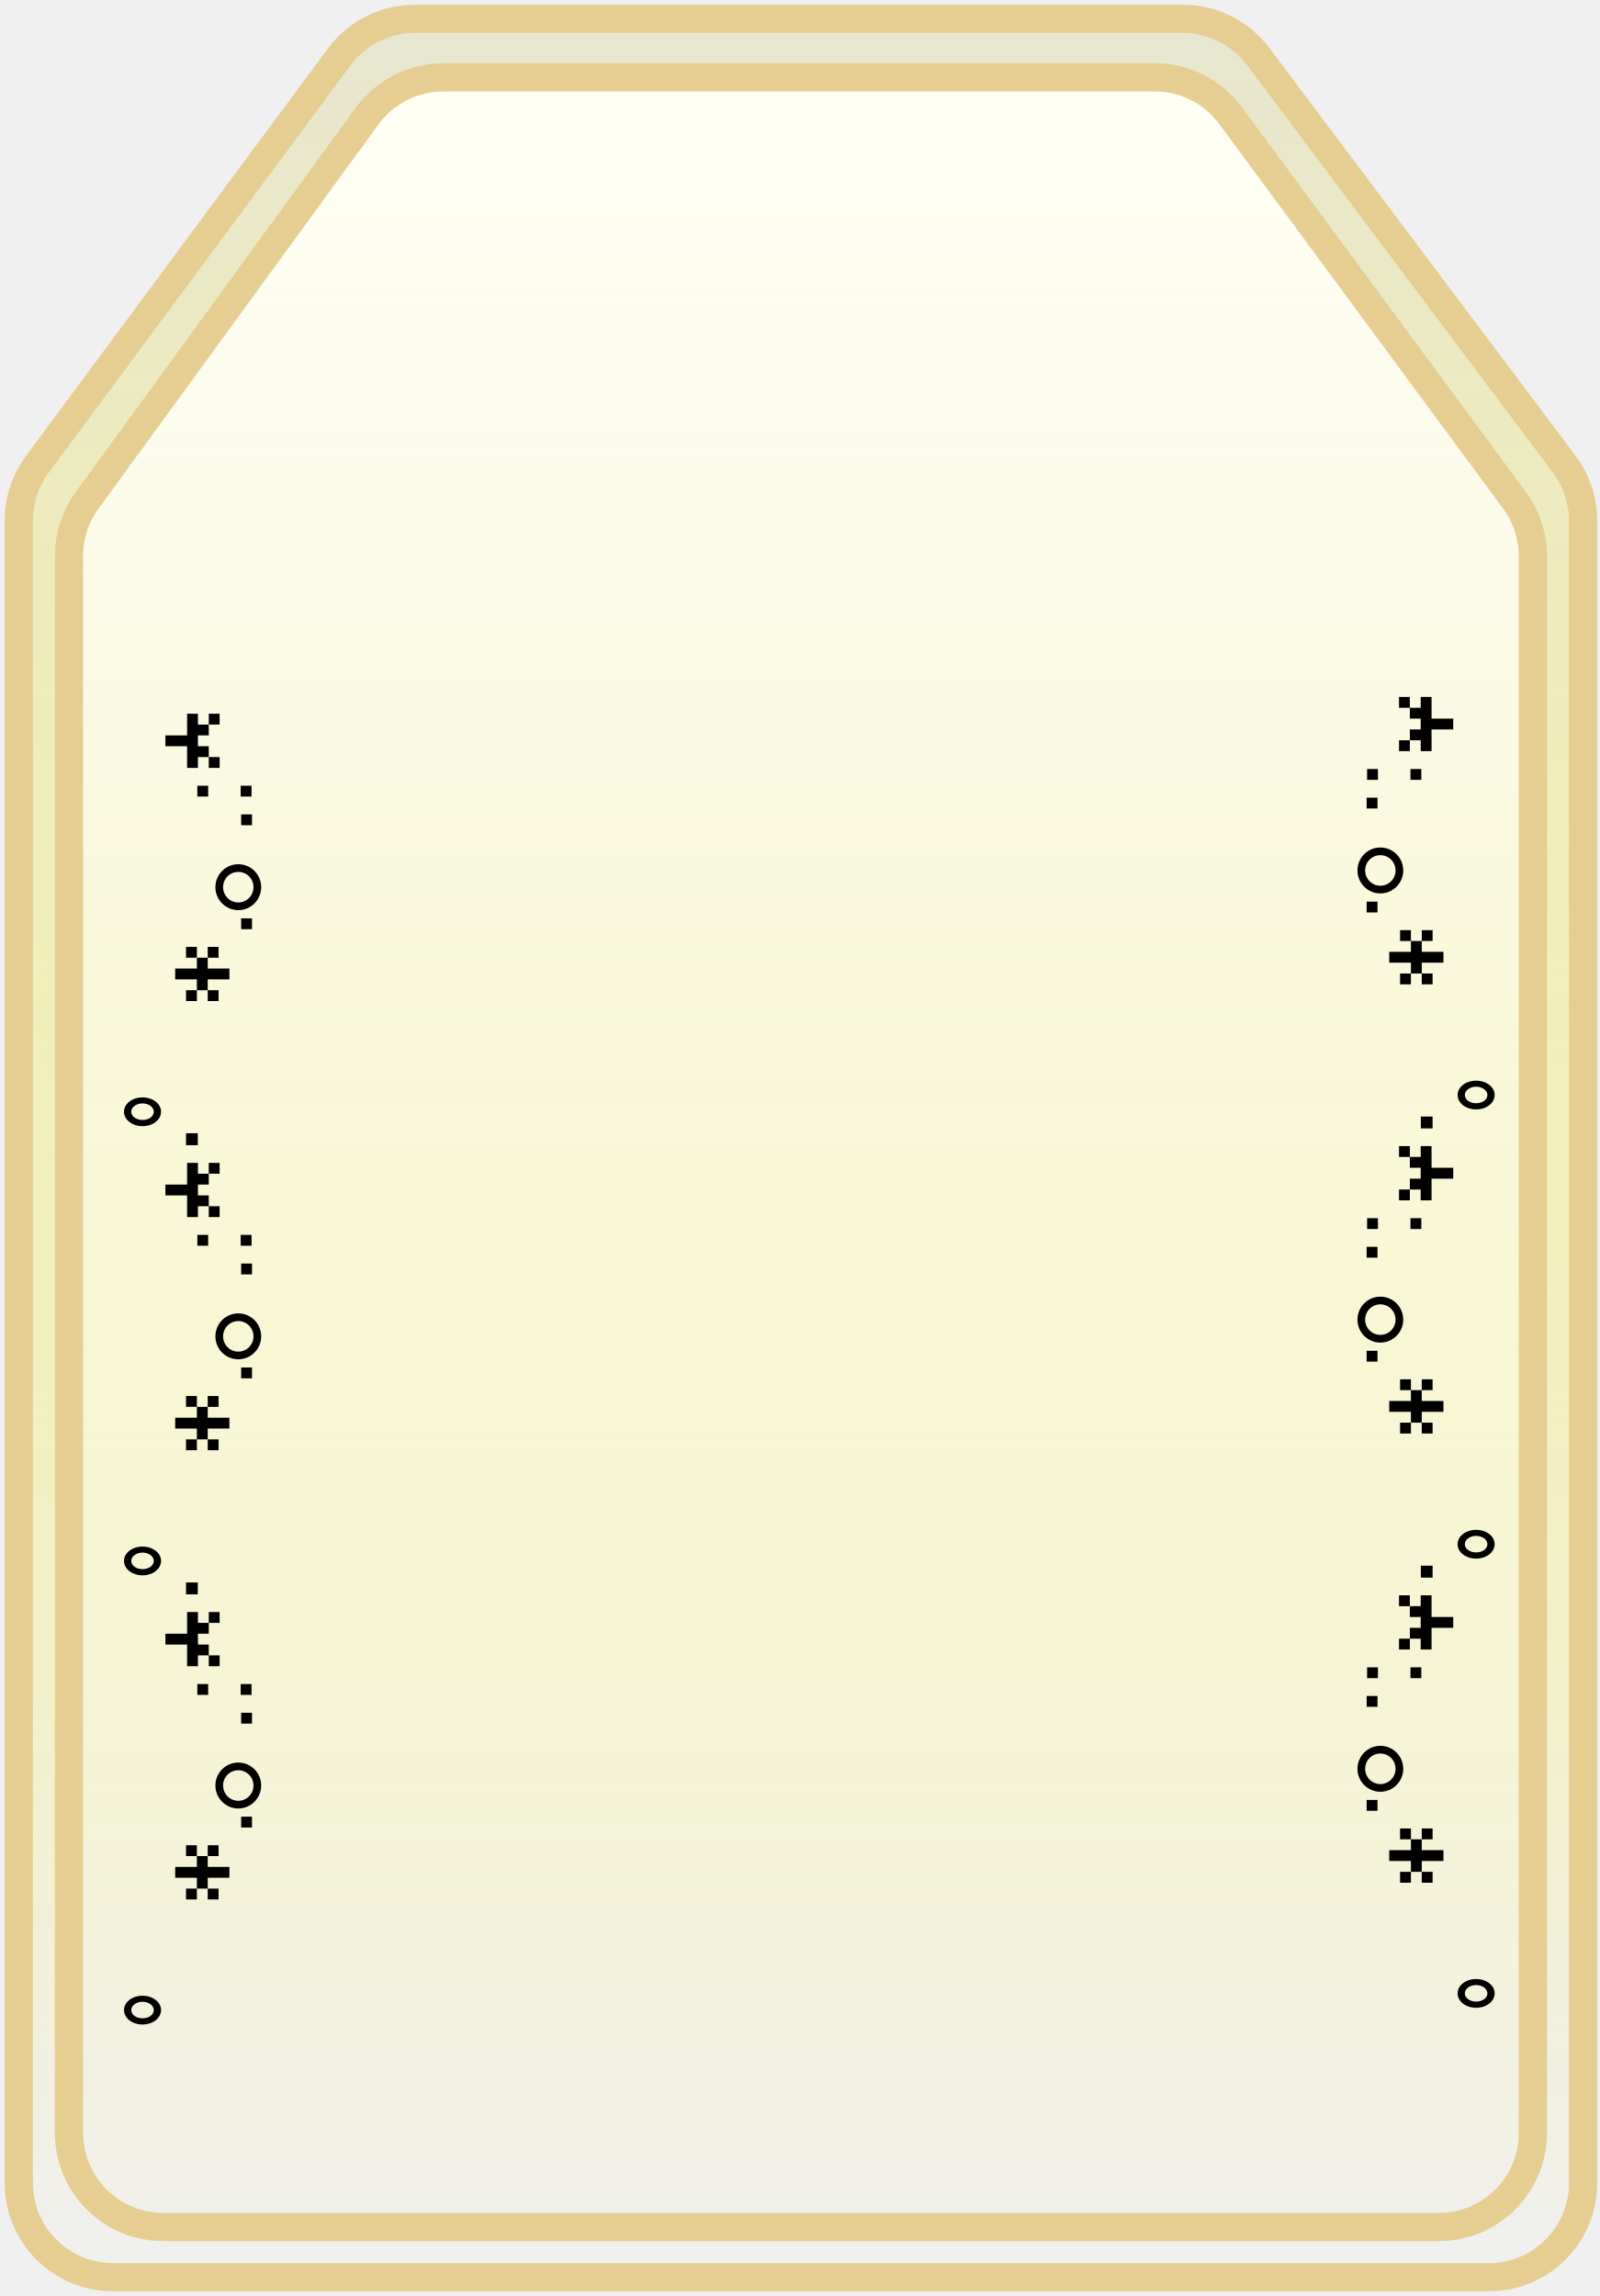
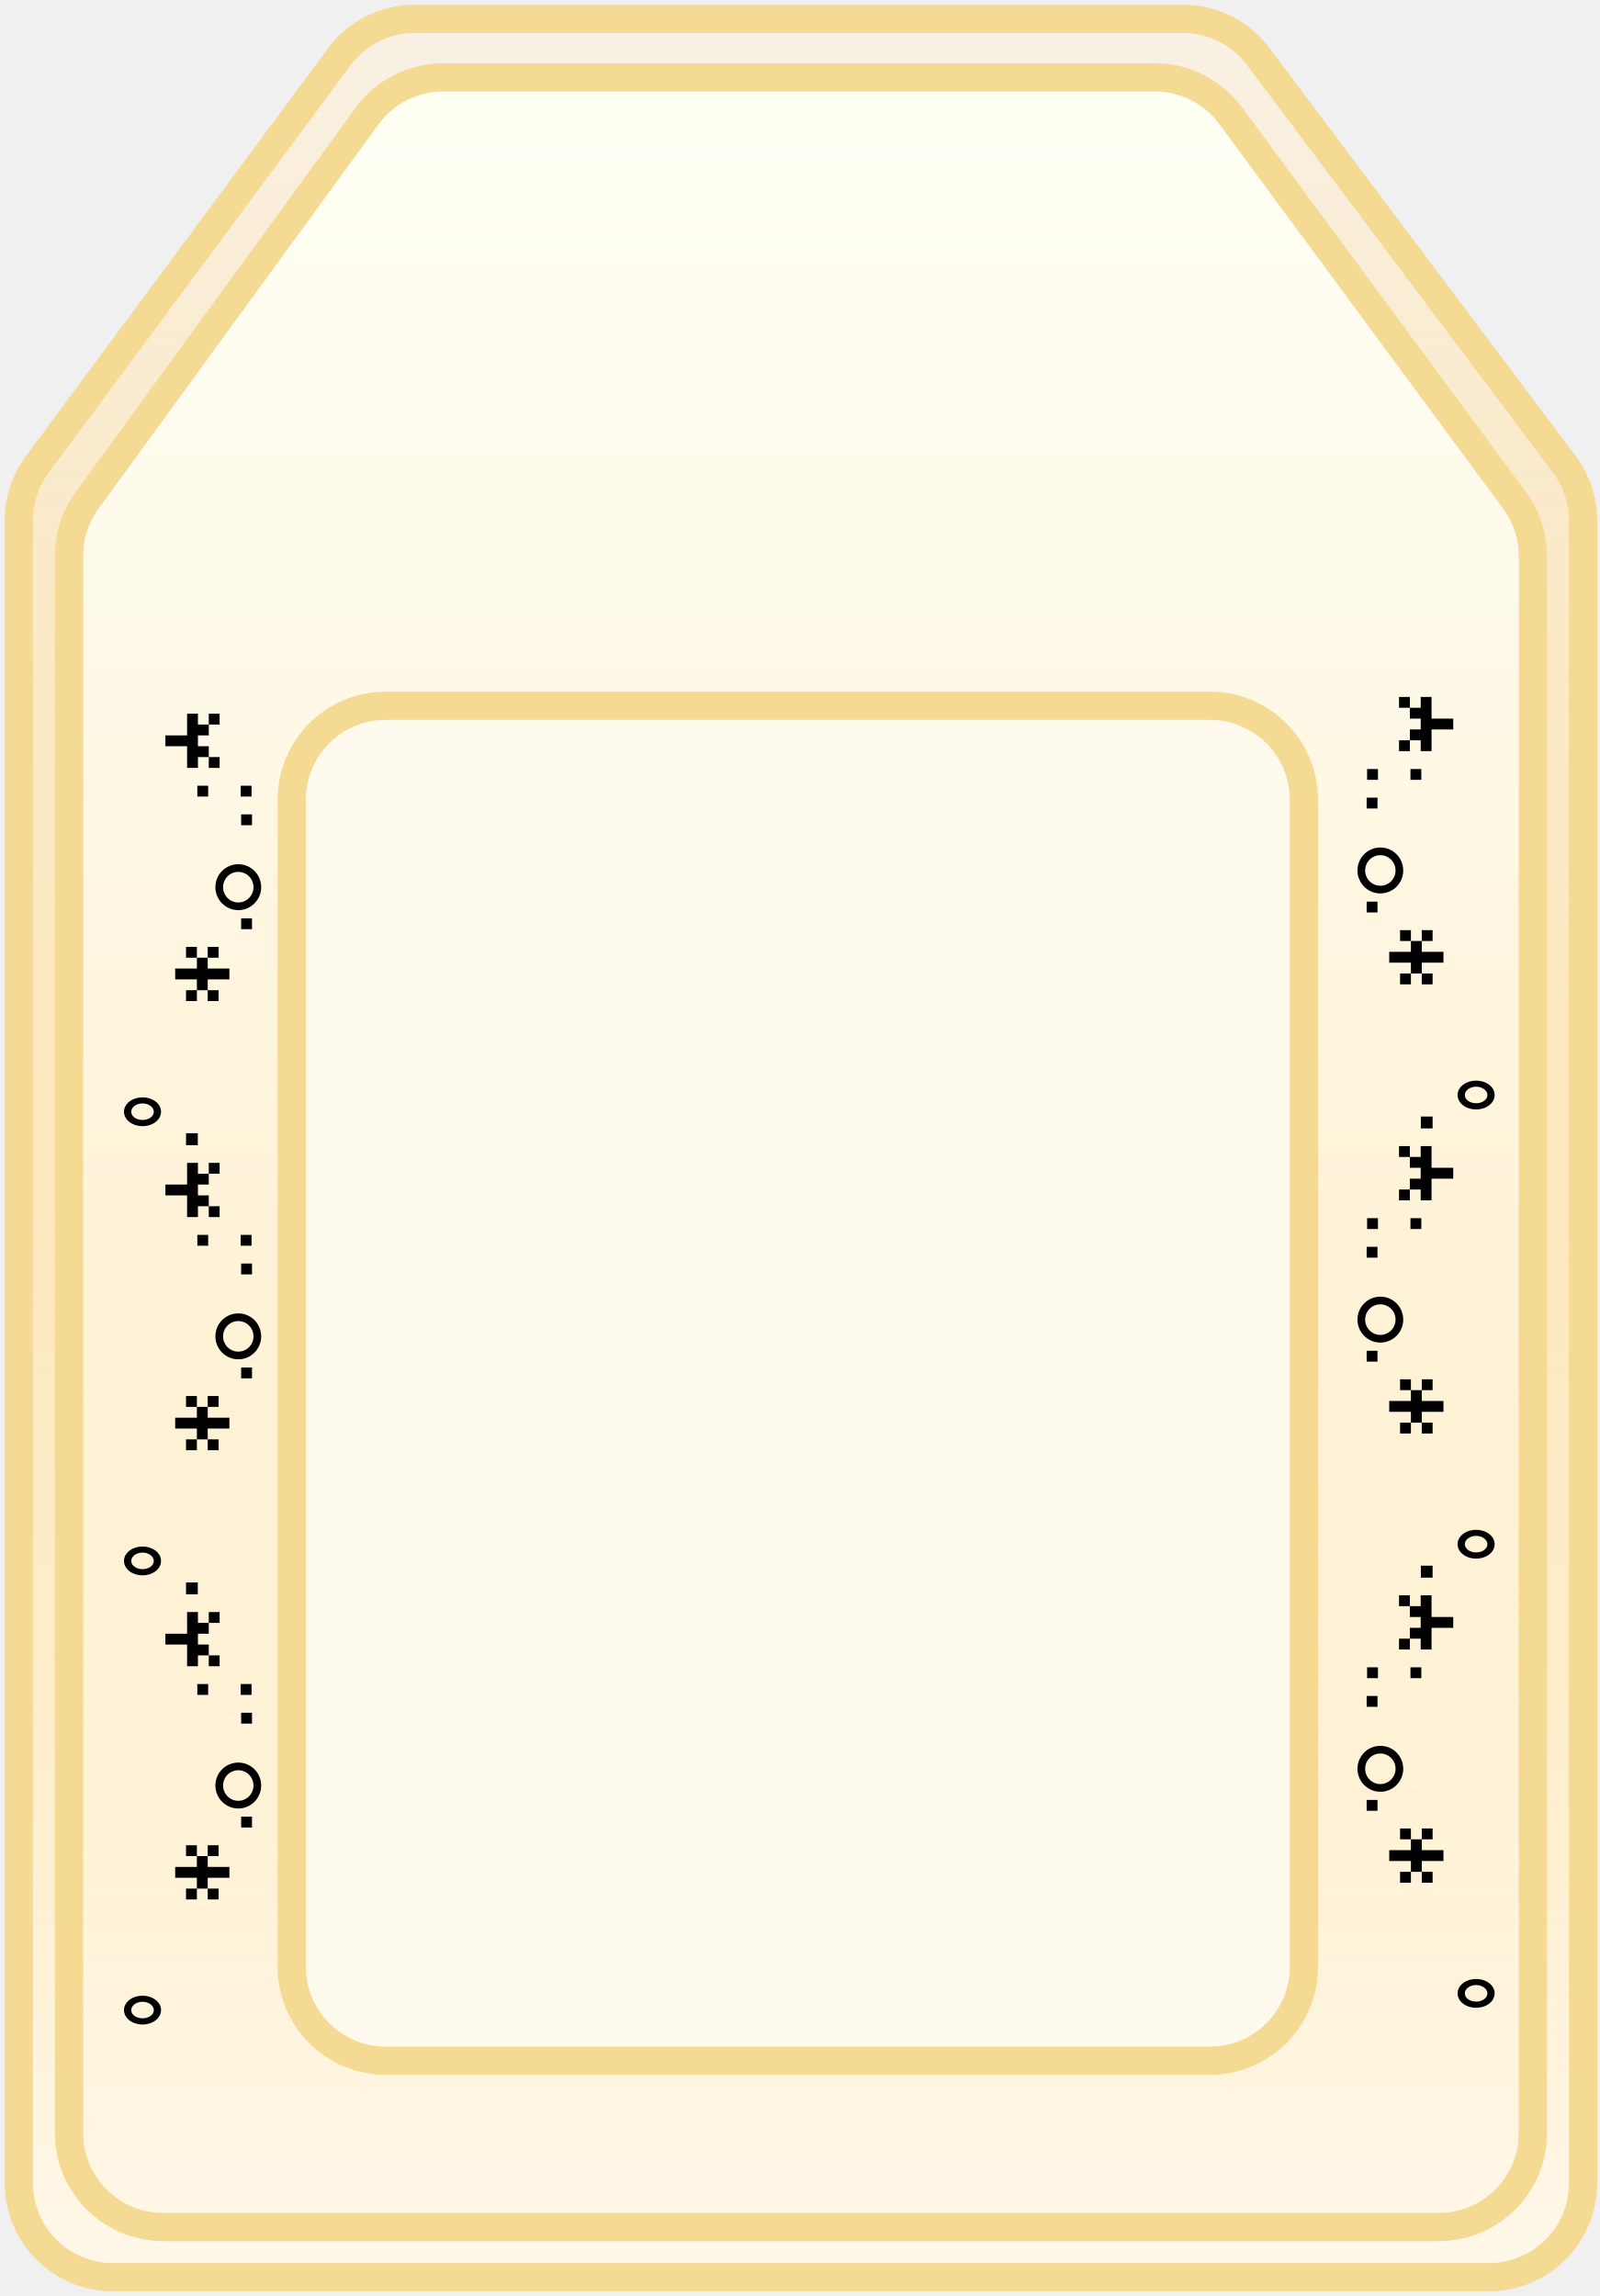
<svg xmlns="http://www.w3.org/2000/svg" width="170" height="244" viewBox="0 0 170 244" fill="none">
-   <path d="M3.965 49.348L36.048 6.047C37.934 3.501 40.915 2 44.083 2H125.691C128.837 2 131.8 3.481 133.688 5.997L166.22 49.332C167.519 51.064 168.222 53.171 168.222 55.336V232C168.222 237.523 163.745 242 158.222 242H12C6.477 242 2 237.523 2 232V55.301C2 53.157 2.689 51.07 3.965 49.348Z" fill="url(#paint0_linear_1175_1821)" stroke="#E6CE92" stroke-width="3" />
-   <path d="M9.25 53.183L39.007 12.334C40.889 9.75 43.893 8.222 47.09 8.222H122.715C125.89 8.222 128.876 9.73 130.761 12.284L160.934 53.167C162.204 54.887 162.889 56.968 162.889 59.105V226.667C162.889 232.189 158.411 236.667 152.889 236.667H17.333C11.81 236.667 7.333 232.189 7.333 226.667V59.071C7.333 56.955 8.004 54.893 9.25 53.183Z" fill="url(#paint1_linear_1175_1821)" stroke="#E6CE92" stroke-width="3" />
+   <path d="M3.965 49.348L36.048 6.047C37.934 3.501 40.915 2 44.083 2H125.691C128.837 2 131.8 3.481 133.688 5.997L166.22 49.332C167.519 51.064 168.222 53.171 168.222 55.336V232C168.222 237.523 163.745 242 158.222 242H12C6.477 242 2 237.523 2 232V55.301C2 53.157 2.689 51.07 3.965 49.348Z" fill="white" />
+   <path d="M3.965 49.348L36.048 6.047C37.934 3.501 40.915 2 44.083 2H125.691C128.837 2 131.8 3.481 133.688 5.997L166.22 49.332C167.519 51.064 168.222 53.171 168.222 55.336V232C168.222 237.523 163.745 242 158.222 242H12C6.477 242 2 237.523 2 232V55.301C2 53.157 2.689 51.07 3.965 49.348Z" fill="url(#paint0_linear_1204_1939)" />
+   <path d="M3.965 49.348L36.048 6.047C37.934 3.501 40.915 2 44.083 2H125.691C128.837 2 131.8 3.481 133.688 5.997L166.22 49.332C167.519 51.064 168.222 53.171 168.222 55.336V232C168.222 237.523 163.745 242 158.222 242H12C6.477 242 2 237.523 2 232V55.301C2 53.157 2.689 51.07 3.965 49.348Z" stroke="#F5DA93" stroke-width="3" />
+   <path d="M9.25 53.183L39.007 12.334C40.889 9.75 43.893 8.222 47.09 8.222H122.715C125.89 8.222 128.876 9.73 130.761 12.284L160.934 53.167C162.204 54.887 162.889 56.968 162.889 59.105V226.667C162.889 232.189 158.411 236.667 152.889 236.667H17.333C11.81 236.667 7.333 232.189 7.333 226.667V59.071C7.333 56.955 8.004 54.893 9.25 53.183Z" fill="url(#paint1_linear_1204_1939)" stroke="#F5DA93" stroke-width="3" />
  <path d="M15.145 214.491C14.489 214.491 13.945 214.123 13.945 213.611C13.945 213.131 14.489 212.731 15.145 212.731C15.801 212.731 16.345 213.131 16.345 213.611C16.345 214.123 15.801 214.491 15.145 214.491ZM15.145 215.147C16.233 215.147 17.113 214.475 17.113 213.611C17.113 212.763 16.233 212.091 15.145 212.091C14.057 212.091 13.177 212.763 13.177 213.611C13.177 214.475 14.057 215.147 15.145 215.147ZM18.617 199.551V198.399H20.921V197.247H22.073V198.399H24.377V199.551H22.073V200.703H20.921V199.551H18.617ZM19.769 201.855V200.703H20.921V201.855H19.769ZM19.769 197.247V196.095H20.921V197.247H19.769ZM22.073 201.855V200.703H23.225V201.855H22.073ZM22.073 197.247V196.095H23.225V197.247H22.073ZM25.625 194.214V193.062H26.777V194.214H25.625ZM22.889 189.759C22.889 191.087 23.977 192.191 25.321 192.191C26.665 192.191 27.753 191.087 27.753 189.759C27.753 188.399 26.665 187.311 25.321 187.311C23.977 187.311 22.889 188.399 22.889 189.759ZM26.937 189.759C26.937 190.639 26.217 191.375 25.321 191.375C24.425 191.375 23.705 190.639 23.705 189.759C23.705 188.847 24.425 188.127 25.321 188.127C26.217 188.127 26.937 188.847 26.937 189.759ZM25.625 183.167V182.015H26.777V183.167H25.625ZM20.969 180.12V178.968H22.121V180.12H20.969ZM25.577 180.12V178.968H26.729V180.12H25.577ZM17.577 174.769V173.617H19.881V171.313H21.033V172.465H22.185V173.617H21.033V174.769H22.185V175.921H21.033V177.073H19.881V174.769H17.577ZM22.185 177.073V175.921H23.337V177.073H22.185ZM22.185 172.465V171.313H23.337V172.465H22.185ZM19.769 169.433V168.169H21.017V169.433H19.769ZM15.145 166.757C14.489 166.757 13.945 166.389 13.945 165.877C13.945 165.397 14.489 164.997 15.145 164.997C15.801 164.997 16.345 165.397 16.345 165.877C16.345 166.389 15.801 166.757 15.145 166.757ZM15.145 167.413C16.233 167.413 17.113 166.741 17.113 165.877C17.113 165.029 16.233 164.357 15.145 164.357C14.057 164.357 13.177 165.029 13.177 165.877C13.177 166.741 14.057 167.413 15.145 167.413ZM18.617 151.816V150.664H20.921L20.921 149.512H22.073L22.073 150.664H24.377V151.816H22.073V152.968H20.921V151.816H18.617ZM19.769 154.12V152.968H20.921V154.12H19.769ZM19.769 149.512V148.36H20.921V149.512H19.769ZM22.073 154.12V152.968H23.225V154.12H22.073ZM22.073 149.512V148.36H23.225V149.512H22.073ZM25.625 146.48V145.328H26.777V146.48H25.625ZM22.889 142.025C22.889 143.353 23.977 144.457 25.321 144.457C26.665 144.457 27.753 143.353 27.753 142.025C27.753 140.665 26.665 139.577 25.321 139.577C23.977 139.577 22.889 140.665 22.889 142.025ZM26.937 142.025C26.937 142.905 26.217 143.641 25.321 143.641C24.425 143.641 23.705 142.905 23.705 142.025C23.705 141.113 24.425 140.393 25.321 140.393C26.217 140.393 26.937 141.113 26.937 142.025ZM25.625 135.433V134.281H26.777V135.433H25.625ZM20.969 132.386V131.234H22.121V132.386H20.969ZM25.577 132.386V131.234H26.729V132.386H25.577ZM17.577 127.035V125.883H19.881V123.579H21.033V124.731H22.185V125.883H21.033V127.035H22.185V128.187H21.033V129.339H19.881V127.035H17.577ZM22.185 129.339V128.187H23.337V129.339H22.185ZM22.185 124.731V123.579H23.337V124.731H22.185ZM19.769 121.698V120.434H21.017V121.698H19.769ZM15.145 119.022C14.489 119.022 13.945 118.654 13.945 118.142C13.945 117.662 14.489 117.262 15.145 117.262C15.801 117.262 16.345 117.662 16.345 118.142C16.345 118.654 15.801 119.022 15.145 119.022ZM15.145 119.678C16.233 119.678 17.113 119.006 17.113 118.142C17.113 117.294 16.233 116.622 15.145 116.622C14.057 116.622 13.177 117.294 13.177 118.142C13.177 119.006 14.057 119.678 15.145 119.678ZM18.617 104.082V102.93H20.921V101.778H22.073V102.93H24.377V104.082H22.073V105.234H20.921V104.082H18.617ZM19.769 106.386V105.234H20.921V106.386H19.769ZM19.769 101.778V100.626H20.921V101.778H19.769ZM22.073 106.386V105.234H23.225V106.386H22.073ZM22.073 101.778V100.626H23.225V101.778H22.073ZM25.625 98.745V97.593H26.777V98.745H25.625ZM22.889 94.29C22.889 95.618 23.977 96.722 25.321 96.722C26.665 96.722 27.753 95.618 27.753 94.29C27.753 92.93 26.665 91.842 25.321 91.842C23.977 91.842 22.889 92.93 22.889 94.29ZM26.937 94.29C26.937 95.17 26.217 95.906 25.321 95.906C24.425 95.906 23.705 95.17 23.705 94.29C23.705 93.378 24.425 92.658 25.321 92.658C26.217 92.658 26.937 93.378 26.937 94.29ZM25.625 87.698V86.546H26.777V87.698H25.625ZM20.969 84.651V83.499H22.121V84.651H20.969ZM25.577 84.651V83.499H26.729V84.651H25.577ZM17.577 79.301V78.149H19.881V75.845H21.033V76.997H22.185V78.149H21.033V79.301H22.185V80.453H21.033V81.605H19.881V79.301H17.577ZM22.185 81.605V80.453H23.337V81.605H22.185ZM22.185 76.997V75.845H23.337V76.997H22.185Z" fill="black" />
  <path d="M156.855 212.713C157.511 212.713 158.055 212.345 158.055 211.833C158.055 211.353 157.511 210.953 156.855 210.953C156.199 210.953 155.655 211.353 155.655 211.833C155.655 212.345 156.199 212.713 156.855 212.713ZM156.855 213.369C155.767 213.369 154.887 212.697 154.887 211.833C154.887 210.985 155.767 210.313 156.855 210.313C157.943 210.313 158.823 210.985 158.823 211.833C158.823 212.697 157.943 213.369 156.855 213.369ZM153.383 197.773V196.621H151.079V195.469H149.927V196.621H147.623V197.773H149.927V198.925H151.079V197.773H153.383ZM152.231 200.077V198.925H151.079V200.077H152.231ZM152.231 195.469V194.317H151.079V195.469H152.231ZM149.927 200.077V198.925H148.775V200.077H149.927ZM149.927 195.469V194.317H148.775V195.469H149.927ZM146.375 192.436V191.284H145.223V192.436H146.375ZM149.111 187.981C149.111 189.309 148.023 190.413 146.679 190.413C145.335 190.413 144.247 189.309 144.247 187.981C144.247 186.621 145.335 185.533 146.679 185.533C148.023 185.533 149.111 186.621 149.111 187.981ZM145.063 187.981C145.063 188.861 145.783 189.597 146.679 189.597C147.575 189.597 148.295 188.861 148.295 187.981C148.295 187.069 147.575 186.349 146.679 186.349C145.783 186.349 145.063 187.069 145.063 187.981ZM146.375 181.389V180.237H145.223V181.389H146.375ZM151.031 178.343V177.191H149.879V178.343H151.031ZM146.423 178.343V177.191H145.271V178.343H146.423ZM154.423 172.992V171.84H152.119V169.536H150.967V170.688H149.815V171.84H150.967V172.992H149.815V174.144H150.967V175.296H152.119V172.992H154.423ZM149.815 175.296V174.144H148.663V175.296H149.815ZM149.815 170.688V169.536H148.663V170.688H149.815ZM152.231 167.655V166.391H150.983V167.655H152.231ZM156.855 164.979C157.511 164.979 158.055 164.611 158.055 164.099C158.055 163.619 157.511 163.219 156.855 163.219C156.199 163.219 155.655 163.619 155.655 164.099C155.655 164.611 156.199 164.979 156.855 164.979ZM156.855 165.635C155.767 165.635 154.887 164.963 154.887 164.099C154.887 163.251 155.767 162.579 156.855 162.579C157.943 162.579 158.823 163.251 158.823 164.099C158.823 164.963 157.943 165.635 156.855 165.635ZM153.383 150.039V148.887H151.079V147.735H149.927V148.887H147.623V150.039H149.927V151.191H151.079V150.039H153.383ZM152.231 152.343V151.191H151.079V152.343H152.231ZM152.231 147.735V146.583H151.079V147.735H152.231ZM149.927 152.343V151.191H148.775V152.343H149.927ZM149.927 147.735V146.583H148.775V147.735H149.927ZM146.375 144.702V143.55H145.223V144.702H146.375ZM149.111 140.247C149.111 141.575 148.023 142.679 146.679 142.679C145.335 142.679 144.247 141.575 144.247 140.247C144.247 138.887 145.335 137.799 146.679 137.799C148.023 137.799 149.111 138.887 149.111 140.247ZM145.063 140.247C145.063 141.127 145.783 141.863 146.679 141.863C147.575 141.863 148.295 141.127 148.295 140.247C148.295 139.335 147.575 138.615 146.679 138.615C145.783 138.615 145.063 139.335 145.063 140.247ZM146.375 133.655V132.503H145.223V133.655H146.375ZM151.031 130.608V129.456H149.879V130.608H151.031ZM146.423 130.608V129.456H145.271V130.608H146.423ZM154.423 125.257V124.105H152.119V121.801H150.967V122.953H149.815V124.105H150.967V125.257H149.815V126.409H150.967V127.561H152.119V125.257H154.423ZM149.815 127.561V126.409H148.663V127.561H149.815ZM149.815 122.953V121.801H148.663V122.953H149.815ZM152.231 119.921V118.657H150.983V119.921H152.231ZM156.855 117.244C157.511 117.244 158.055 116.876 158.055 116.364C158.055 115.884 157.511 115.484 156.855 115.484C156.199 115.484 155.655 115.884 155.655 116.364C155.655 116.876 156.199 117.244 156.855 117.244ZM156.855 117.9C155.767 117.9 154.887 117.228 154.887 116.364C154.887 115.516 155.767 114.844 156.855 114.844C157.943 114.844 158.823 115.516 158.823 116.364C158.823 117.228 157.943 117.9 156.855 117.9ZM153.383 102.304V101.152H151.079V100H149.927V101.152H147.623V102.304H149.927V103.456H151.079V102.304H153.383ZM152.231 104.608V103.456H151.079V104.608H152.231ZM152.231 100V98.848H151.079V100H152.231ZM149.927 104.608V103.456H148.775V104.608H149.927ZM149.927 100V98.848H148.775V100H149.927ZM146.375 96.968V95.816H145.223V96.968H146.375ZM149.111 92.513C149.111 93.841 148.023 94.945 146.679 94.945C145.335 94.945 144.247 93.841 144.247 92.513C144.247 91.153 145.335 90.065 146.679 90.065C148.023 90.065 149.111 91.153 149.111 92.513ZM145.063 92.513C145.063 93.393 145.783 94.129 146.679 94.129C147.575 94.129 148.295 93.393 148.295 92.513C148.295 91.601 147.575 90.881 146.679 90.881C145.783 90.881 145.063 91.601 145.063 92.513ZM146.375 85.921V84.769H145.223V85.921H146.375ZM151.031 82.874V81.722H149.879V82.874H151.031ZM146.423 82.874V81.722H145.271V82.874H146.423ZM154.423 77.523V76.371H152.119V74.067H150.967V75.219H149.815V76.371H150.967V77.523H149.815V78.675H150.967V79.827H152.119V77.523H154.423ZM149.815 79.827V78.675H148.663V79.827H149.815ZM149.815 75.219V74.067H148.663V75.219H149.815Z" fill="black" />
+   <rect x="31" y="75" width="107.556" height="144" rx="10" fill="#FFFAED" stroke="#F5DA93" stroke-width="3" />
  <defs>
-     <linearGradient id="paint0_linear_1175_1821" x1="85.111" y1="2" x2="85.111" y2="242" gradientUnits="userSpaceOnUse">
-       <stop stop-color="#E7E6D1" />
-       <stop offset="1" stop-color="#FFF73D" stop-opacity="0" />
+     <linearGradient id="paint0_linear_1204_1939" x1="85.111" y1="2" x2="85.111" y2="242" gradientUnits="userSpaceOnUse">
+       <stop stop-color="#F8F1E5" />
+       <stop offset="1" stop-color="#FFBB36" stop-opacity="0.1" />
    </linearGradient>
-     <linearGradient id="paint1_linear_1175_1821" x1="85.111" y1="8.222" x2="85.111" y2="236.667" gradientUnits="userSpaceOnUse">
+     <linearGradient id="paint1_linear_1204_1939" x1="85.111" y1="8.222" x2="85.111" y2="236.667" gradientUnits="userSpaceOnUse">
      <stop stop-color="#FFFFF4" />
      <stop offset="1" stop-color="#FFFFF4" stop-opacity="0" />
    </linearGradient>
  </defs>
</svg>
